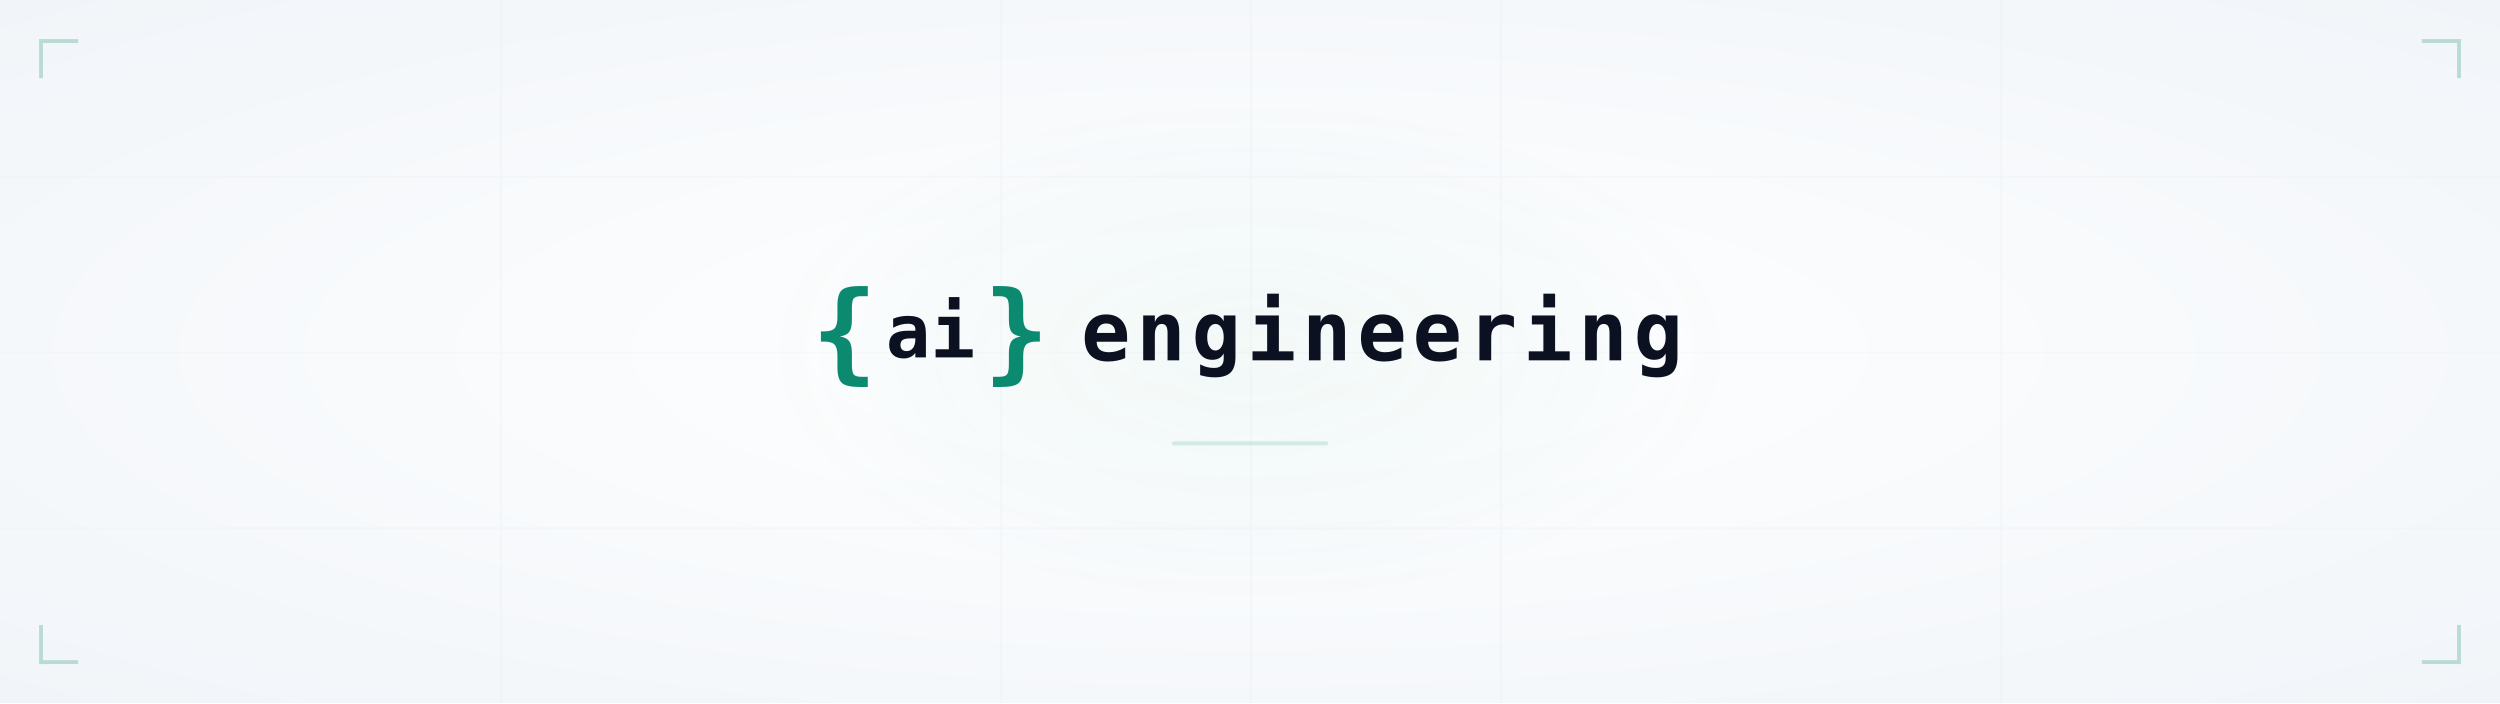
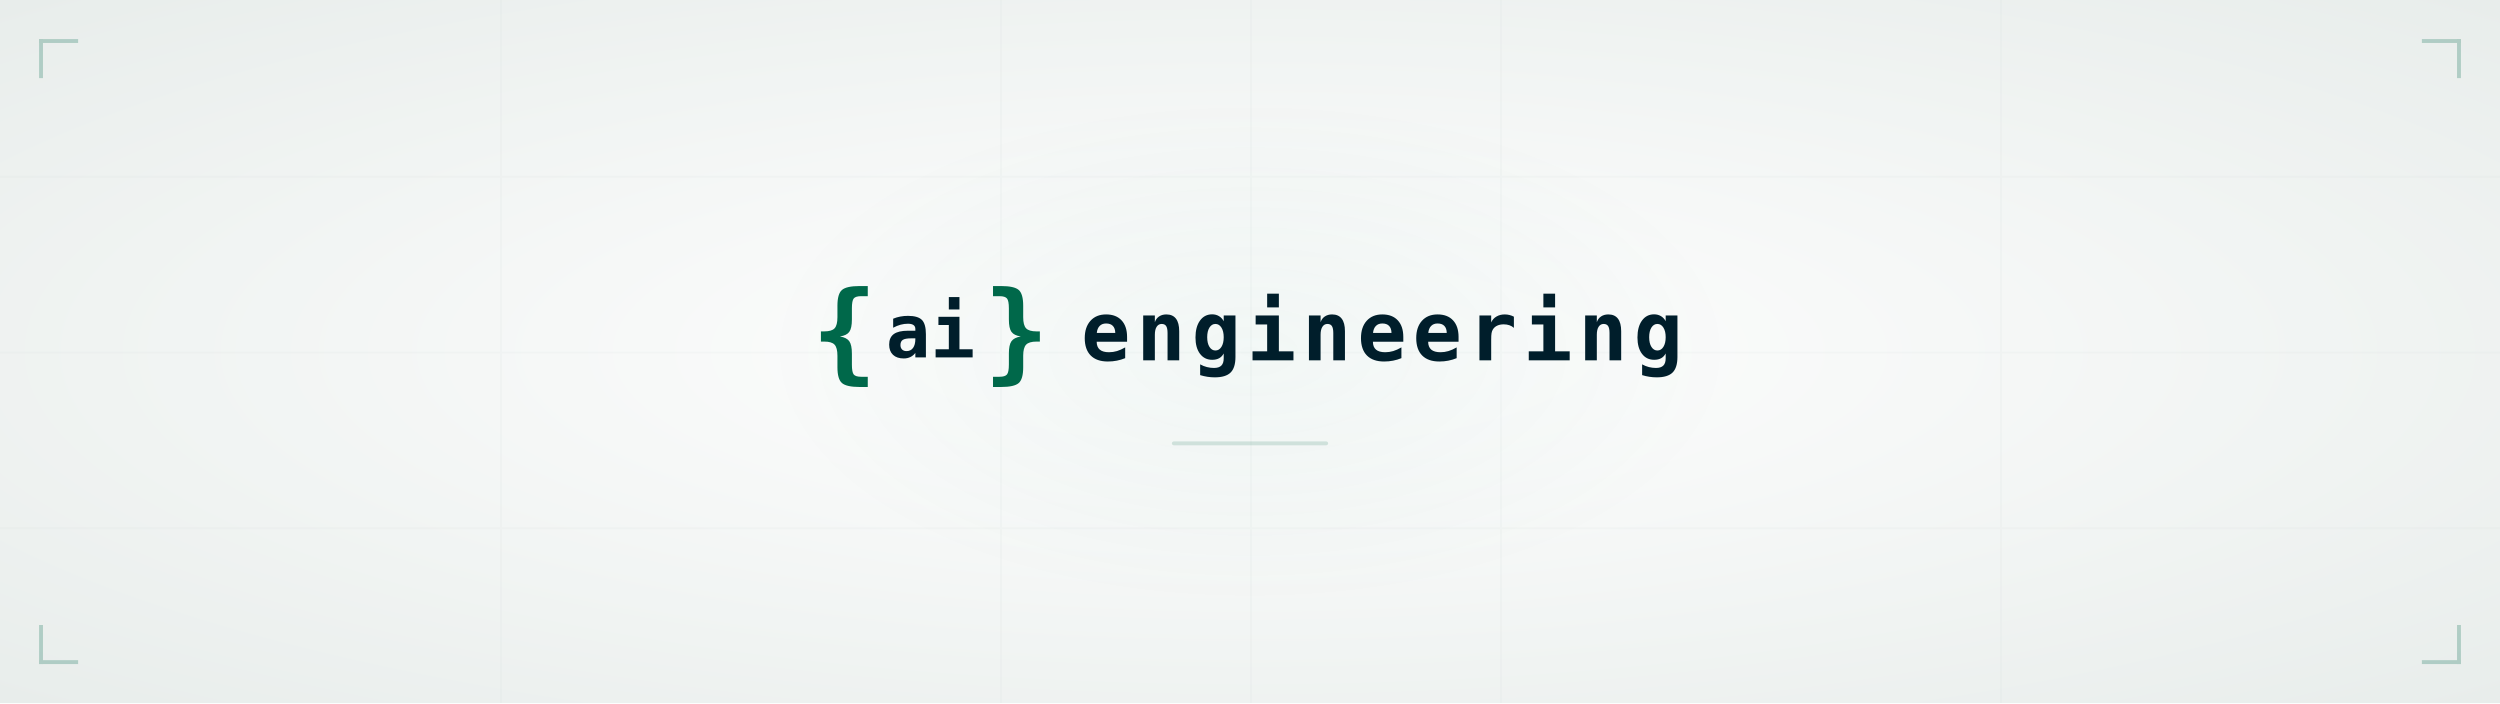
<svg xmlns="http://www.w3.org/2000/svg" viewBox="0 0 1280 360" font-family="'JetBrains Mono', 'Fira Code', 'Cascadia Code', 'SF Mono', 'Consolas', monospace">
  <defs>
    <radialGradient id="bg" cx="50%" cy="50%" r="70%">
      <stop offset="0%" stop-color="#FFFFFF" />
-       <stop offset="100%" stop-color="#F1F5F9" />
+       <stop offset="100%" stop-color="#E8EDEB" />
    </radialGradient>
    <radialGradient id="glow" cx="50%" cy="50%" r="50%">
-       <stop offset="0%" stop-color="#0B8A6F" stop-opacity="0.05" />
-       <stop offset="100%" stop-color="#0B8A6F" stop-opacity="0" />
+       <stop offset="0%" stop-color="#00684A" stop-opacity="0.05" />
+       <stop offset="100%" stop-color="#00684A" stop-opacity="0" />
    </radialGradient>
  </defs>
  <rect width="1280" height="360" fill="url(#bg)" />
  <g opacity="0.04">
-     <rect x="256" y="0" width="1" height="360" fill="#94A3B8" />
-     <rect x="512" y="0" width="1" height="360" fill="#94A3B8" />
-     <rect x="640" y="0" width="1" height="360" fill="#94A3B8" />
-     <rect x="768" y="0" width="1" height="360" fill="#94A3B8" />
-     <rect x="1024" y="0" width="1" height="360" fill="#94A3B8" />
-     <rect x="0" y="90" width="1280" height="1" fill="#94A3B8" />
-     <rect x="0" y="180" width="1280" height="1" fill="#94A3B8" />
-     <rect x="0" y="270" width="1280" height="1" fill="#94A3B8" />
+     <rect x="256" y="0" width="1" height="360" fill="#889397" />
+     <rect x="512" y="0" width="1" height="360" fill="#889397" />
+     <rect x="640" y="0" width="1" height="360" fill="#889397" />
+     <rect x="768" y="0" width="1" height="360" fill="#889397" />
+     <rect x="1024" y="0" width="1" height="360" fill="#889397" />
+     <rect x="0" y="90" width="1280" height="1" fill="#889397" />
+     <rect x="0" y="180" width="1280" height="1" fill="#889397" />
+     <rect x="0" y="270" width="1280" height="1" fill="#889397" />
  </g>
  <ellipse cx="640" cy="180" rx="250" ry="130" fill="url(#glow)" />
-   <text x="415.5" y="189" font-size="56" font-weight="700" fill="#0B8A6F">{</text>
-   <text x="453.5" y="183" font-size="38" font-weight="700" fill="#0B1120">ai</text>
-   <text x="503.5" y="189" font-size="56" font-weight="700" fill="#0B8A6F">}</text>
-   <text x="553.5" y="184.5" font-size="42" font-weight="700" fill="#0B1120" letter-spacing="3">engineering</text>
-   <rect x="600" y="226" width="80" height="2" rx="1" fill="#0B8A6F" opacity="0.15" />
-   <g fill="#0B8A6F" opacity="0.25">
+   <text x="415.5" y="189" font-size="56" font-weight="700" fill="#00684A">{</text>
+   <text x="453.5" y="183" font-size="38" font-weight="700" fill="#001E2B">ai</text>
+   <text x="503.5" y="189" font-size="56" font-weight="700" fill="#00684A">}</text>
+   <text x="553.5" y="184.5" font-size="42" font-weight="700" fill="#001E2B" letter-spacing="3">engineering</text>
+   <rect x="600" y="226" width="80" height="2" rx="1" fill="#00684A" opacity="0.15" />
+   <g fill="#00684A" opacity="0.25">
    <rect x="20" y="20" width="20" height="2" />
    <rect x="20" y="20" width="2" height="20" />
    <rect x="1240" y="20" width="20" height="2" />
    <rect x="1258" y="20" width="2" height="20" />
    <rect x="20" y="338" width="20" height="2" />
    <rect x="20" y="320" width="2" height="20" />
    <rect x="1240" y="338" width="20" height="2" />
    <rect x="1258" y="320" width="2" height="20" />
  </g>
</svg>
